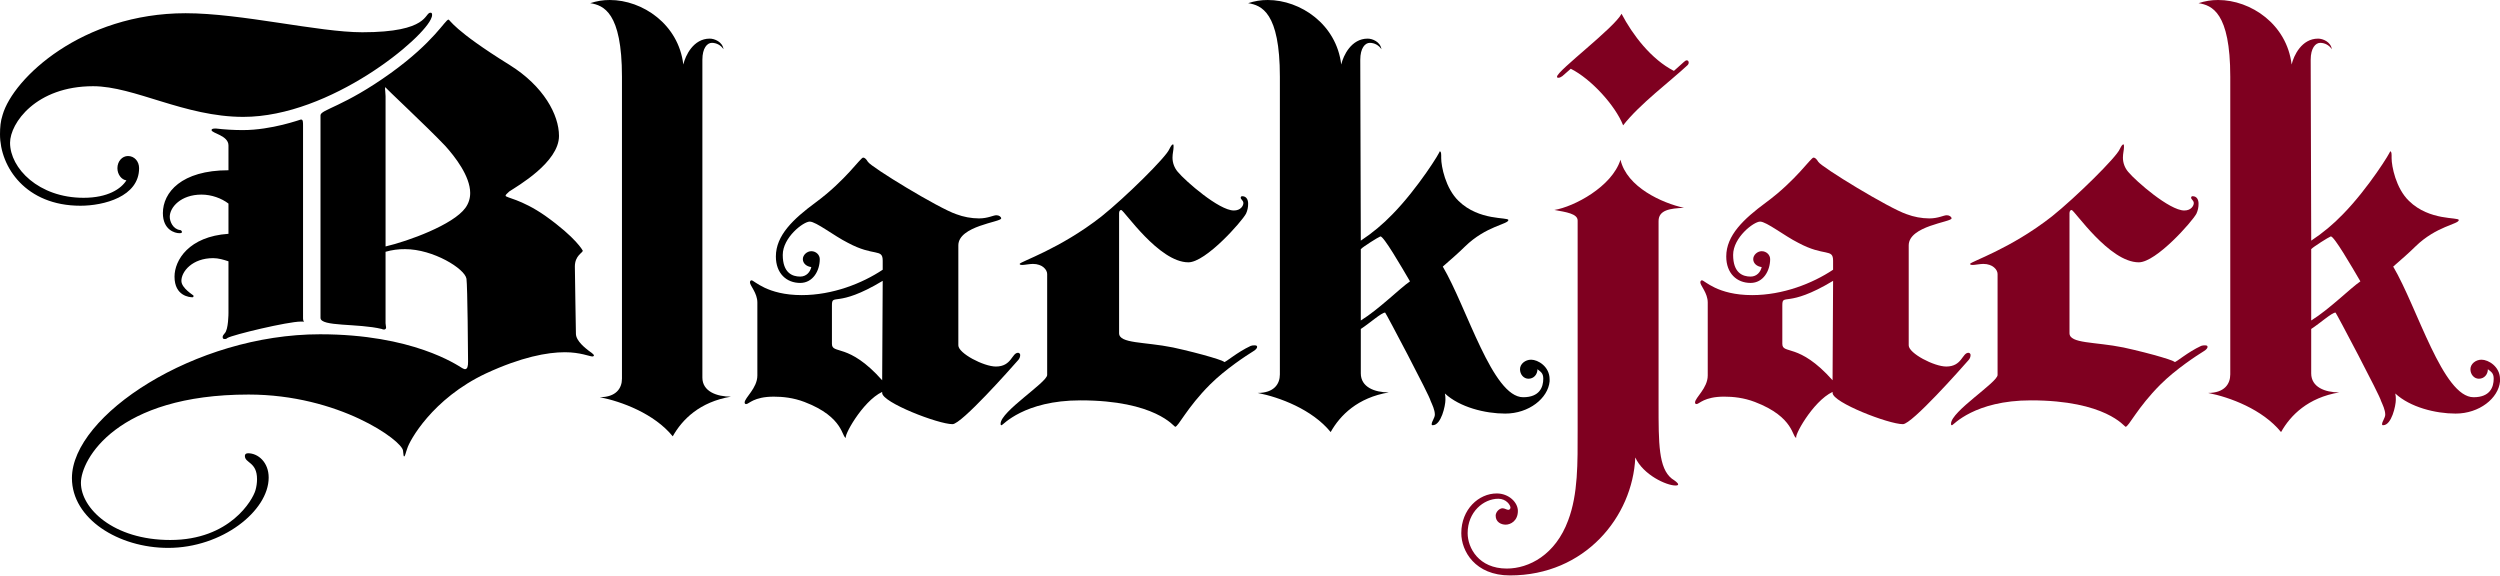
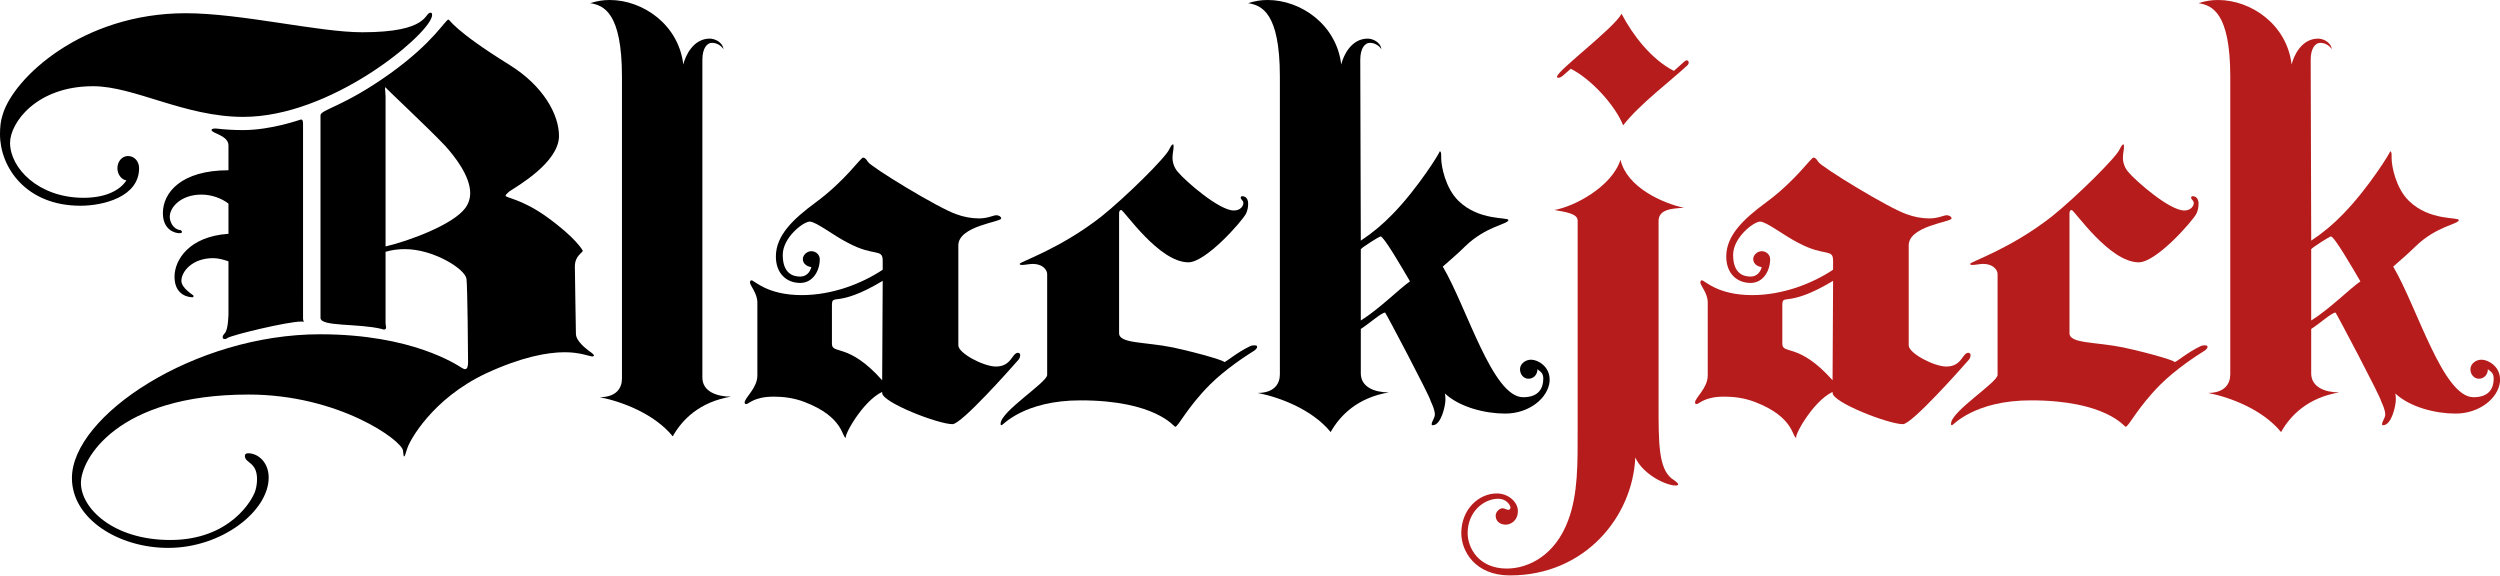
<svg xmlns="http://www.w3.org/2000/svg" id="Layer_9" data-name="Layer 9" viewBox="0 0 4053.52 932.99">
  <defs>
-     <style>.cls-1{fill:#7f0020;}</style>
+     <style>.cls-1{fill:#b71c1c;}</style>
  </defs>
  <path d="M394.47,189.51c-95.19,0-176.65-49.73-243.54-49.73-92.61,0-134.63,60-134.63,91.75,0,41.16,46.3,89.18,119.19,89.18,39.45,0,60.89-14.57,69.46-28.29-7.71-.86-14.58-9.44-14.58-19.73,0-11.15,7.72-19.72,17.16-19.72,10.29,0,18,8.57,18,19.72,0,46.31-57.45,60.89-95.18,60.89C42,333.58,0,271,0,217.81c0-11.15.86-21.44,4.29-31.73C21.44,126.91,132.92,21.44,301,21.44c90,0,215.24,30.87,286.41,30.87,108.91,0,100.33-31.73,110.62-31.73,1.72,0,2.57.86,2.57,3.43a9.31,9.31,0,0,1-.85,4.29C689.46,60.88,536,189.51,394.47,189.51ZM963,576.26c0,.86-.86,1.71-2.57,1.71-4.29,0-19.73-6.86-44.6-6.86-28.29,0-70.31,7.72-127.77,34.31C700.6,646.58,663.73,715.18,660.3,727.18c-2.57,6.86-3.43,12.87-5.14,12.87-.86,0-.86-2.58-1.72-9.44-1.71-16.29-103.76-90.89-250.4-90.89-214.38,0-271.83,105.47-271.83,143.2,0,41.16,52.31,92.62,144.92,92.62,96.9,0,133.77-65.18,138.06-80.61a65.26,65.26,0,0,0,2.57-18c0-28.3-19.72-25.73-19.72-37.73,0-2.57,1.71-4.29,5.15-4.29,16.29,0,33.44,14.58,33.44,39.45,0,54-75.46,114-162.93,114-80.61,0-156.07-47.16-156.07-113.19C116.63,674,315.57,542,518.81,542c150.07,0,222.1,49.73,230.67,54.88,1.72.86,3.43,1.71,4.29,1.71,4.29,0,5.15-5.14,5.15-12,0-8.58-.86-122.63-2.58-134.63-2.57-16.3-54-48-99.47-48a109.13,109.13,0,0,0-31.73,4.28V524c0,2.57.86,5.15.86,6.86a3.14,3.14,0,0,1-3.43,3.43,6.44,6.44,0,0,1-3.43-.86c-38.59-9.43-99.47-3.43-99.47-18V187c0-9.43,37.73-13.72,114-68.6C704,67.79,722,31.78,727.14,31.78c2.57,0,6.86,16.29,99.47,73.74,54.88,34.31,79.75,80.61,79.75,114.91,0,42.88-67.74,81.47-80.61,90-3.43,3.44-6,5.15-6,6.87,0,3.42,24.87,5.14,64.32,32.58,50.59,36,60.88,56.6,60.88,56.6,0,3.43-12.86,7.72-12.86,25.72,0,15.44,1.71,101.19,1.71,108.91,0,12,16.3,24,20.58,27.44C957,570.26,963,574.54,963,576.26Zm-471.64-60c0,4.29,1.71,5.15,1.71,6,0-.85-1.71-.85-5.14-.85-21.44,0-110.62,21.43-119.2,26.58a5.54,5.54,0,0,1-4.29,1.72c-2.57,0-3.43-.86-3.43-3.43,0-1.72,1.72-4.29,3.43-6,6-6,6-32.58,6-32.58v-84c-7.72-2.57-16.3-5.15-24.87-5.15-33.45,0-51.45,21.44-51.45,36.88,0,12,19.72,23.15,19.72,24s0,2.57-1.72,2.57c-4.28,0-29.15-1.71-29.15-33.44,0-26.59,23.15-65.17,87.47-69.46v-49c-11.15-8.58-27.44-14.58-43.74-14.58-33.44,0-51.45,20.58-51.45,36,0,7.71,5.15,19.72,16.29,21.44,1.72,0,2.58.85,3.43,2.57,0,1.71,0,2.57-4.28,2.57-6.86,0-26.59-5.14-26.59-32.59,0-33.44,30-69.46,106.34-69.46V235.8c0-16.29-27.44-19.72-27.44-24.87,0-1.71,1.71-2.57,6.86-2.57a378.14,378.14,0,0,0,43.73,2.57c47.16,0,93.47-17.15,94.33-17.15,3.43,0,3.43,3.43,3.43,10.29ZM762.37,313c0-27.44-24.87-59.17-40.31-76.32-30.87-32.59-98.61-95.19-96.9-95.19-.86,0-.86,1.72-.86,2.57,0,2.58.86,6.86.86,12V399.61C662,391,734.93,364.45,754.65,337a40.14,40.14,0,0,0,7.7-24Z" transform="translate(0 0)" />
  <path d="M1090.79,707.46c-30-36.87-83.18-56.6-118.34-63.46,26.58,0,36-14.57,36-30V124.34c0-104.62-30-115.77-51.46-119.2A98.6,98.6,0,0,1,988.72,0c53.17,0,111.48,39.45,119.2,104.62,3.43-14.58,16.29-42,42.88-42,7.71,0,20.58,5.14,22.29,17.15a22.54,22.54,0,0,0-18.81-10.31c-7.72,0-15.44,8.57-15.44,27.44V612.27c0,22.3,23.15,30.88,46.31,30.88C1134.52,651.72,1106.22,680,1090.79,707.46Z" transform="translate(0 0)" />
  <path d="M1544.41,687.74c-23.15,0-114.05-35.16-114.05-50.6v-1.71c-32.58,15.43-64.31,74.6-58.31,74.6-7.72,0-2.57-33.44-67.75-58.31-18-6.86-35.15-8.57-49.73-8.57-32.59,0-40.3,12-44.59,12a2.28,2.28,0,0,1-2.58-1.94,2.22,2.22,0,0,1,0-.63c0-7.72,20.59-23.15,20.59-43.73V490.51c0-15.44-12-27.44-12-32.59,0-1.72.86-3.43,2.57-3.43,4.29,0,24.87,24,81.47,24,49.73,0,97.76-18.86,131.2-41.16V422.76c0-20.58-13.72-6-56.6-29.15-22.29-11.15-51.45-34.31-61.74-34.31s-43.73,25.73-43.73,54c0,29.15,15.43,35.16,28.3,35.16,10.29,0,16.29-7.72,18-15.44-7.71-.86-13.72-6-13.72-12.86s6.86-12.87,13.72-12.87c7.72,0,13.72,6,13.72,12.87,0,18.86-11.14,38.59-31.72,38.59-22.3,0-39.45-15.44-39.45-42.88,0-34.3,28.3-60.88,64.31-87.47,48.88-36,72.89-72.89,77.18-72.89,2.57,0,5.15,2.58,7.72,6.86,5.14,8.58,114.91,75.47,143.21,84.9a106,106,0,0,0,36.87,6.86c14.58,0,23.15-5.15,28.3-5.15,4.29,0,7.72,2.58,7.72,5.15,0,6-69.46,12-69.46,43.73V560c0,12.86,41.16,34.3,60.88,34.3,25.73,0,25.73-22.3,36-22.3a3.7,3.7,0,0,1,3.43,3.43,12.35,12.35,0,0,1-3.43,8.58C1638.74,597.7,1559,687.74,1544.41,687.74ZM1431.22,455.35c-75.46,45.45-82.32,18.86-82.32,40.3v61.74c0,18,26.58-2.57,81.46,59.17Z" transform="translate(0 0)" />
  <path d="M1962,623.42c-37.74,37.73-51.46,68.61-56.6,68.61-1.72,0-31.73-42.88-153.5-42.88-91.75,0-126.06,40.3-127.77,40.3s-1.72-.86-1.72-2.57c0-19.72,75.47-66.89,75.47-78.89V444.2c0-6.86-7.72-16.29-23.16-16.29-5.14,0-13.72,1.71-17.15,1.71s-4.28-.86-4.28-1.71c0-3.43,65.17-24,132.91-77.18,38.59-30.87,104.62-96,109.77-108.91,2.57-5.14,4.28-7.72,6-7.72.86,0,.86,1.72.86,4.29,0,5.15-1.72,10.29-1.72,17.15a35.46,35.46,0,0,0,8.58,23.16c12,14.57,66.88,62.6,90.89,62.6,11.15,0,15.44-7.72,15.44-12s-4.29-6-4.29-8.58a2.27,2.27,0,0,1,1.92-2.57,2.36,2.36,0,0,1,.65,0c6.86,0,9.44,6,9.44,12a37.21,37.21,0,0,1-3.43,16.29c-6.86,12.86-65.17,78.89-93.47,78.89-48,0-104.62-84.89-108.91-84.89-1.71,0-3.43,1.71-3.43,5.14V540.24c0,17.15,41.16,13.72,87.47,23.15,47.16,10.3,89.18,23.16,82.32,24,3.43,0,21.44-16.3,43.73-26.59a17,17,0,0,1,6-.85c3.43,0,4.28.85,4.28,2.57s-1.71,4.29-6,6.86C2021.19,576.26,1986.89,598.55,1962,623.42Z" transform="translate(0 0)" />
  <path d="M2440.53,670.59c-32.59,0-73.75-10.29-97.76-32.59a41.83,41.83,0,0,1,.86,10.29c0,9.43-6.86,41.16-20.58,41.16-.86,0-1.72,0-1.72-1.71,0-4.29,5.15-10.29,5.15-15.44,0-7.72-4.29-16.29-6.87-22.29-.85-6.86-72.88-143.21-73.74-143.21-6,0-24.87,17.15-39.45,26.58v72c0,22.29,22.3,30.87,45.45,30.87-50.59,8.57-78.89,36.87-94.33,64.31-30-36.87-83.18-56.6-118.34-63.46,26.59,0,36-14.58,36-30V124.34c0-104.62-30-115.77-51.45-119.2A98.6,98.6,0,0,1,2055.48,0c53.16,0,111.48,39.45,119.19,104.62,3.43-14.58,16.3-42,42.88-42,7.72,0,20.58,5.14,22.3,17.15A22.56,22.56,0,0,0,2221,69.48c-7.72,0-15.44,8.57-15.44,27.44l.86,293.27a303.89,303.89,0,0,0,51.45-42.87c41.16-42,78.9-102.9,76.32-102,1.72,0,2.58,1.72,2.58,6.86v4.29c0,12.86,6.86,48.88,28.29,69.46,33.45,32.59,80.61,25.73,80.61,30.87,0,6.86-36,9.43-70.32,42.88-9.43,9.43-22.29,20.58-36,32.58,39.44,66.89,80.61,211.81,130.34,211.81,26.59,0,32.59-16.29,32.59-30,0-9.43-4.29-11.15-9.43-15.44,0,8.58-6,15.44-14.58,15.44-7.72,0-13.72-6.86-13.72-15.44s8.57-15.43,18-15.43c11.14,0,30,11.15,30,31.73v3.43C2510,645.72,2479.12,670.59,2440.53,670.59ZM2238.15,383.32c-4.29,1.71-27.44,16.29-31.73,20.58V519.66c29.16-18,63.46-52.31,79.75-63.46C2271.59,431.34,2243.28,382.46,2238.15,383.32Z" transform="translate(0 0)" />
  <path class="cls-1" d="M2689.21,358.45v296.7c0,64.32,0,103.76,21.44,120.91,5.15,3.43,10.29,6.86,10.29,9.44,0,.85-.85,1.71-4.29,1.71-14.57,0-52.3-17.15-65.17-45.45C2647.2,837.76,2570,933,2448.25,933c-56.6,0-78.89-39.45-78.89-68.6,0-38.59,28.29-64.32,57.45-64.32,19.72,0,34.3,14.58,34.3,28.3,0,16.29-12,22.3-19.72,22.3s-16.3-4.29-16.3-14.58c0-6,6-12,11.15-12,3.43,0,6.86,2.58,9.44,2.58a3.7,3.7,0,0,0,3.43-3.43c0-4.29-6.86-14.58-19.73-14.58-24,0-49.73,21.44-49.73,55.74,0,24,18,57.45,63.45,57.45,36,0,78.9-22.29,99.48-78C2558.87,801,2558,750.38,2558,697.21V357.59c0-11.15-18.86-13.72-37.73-17.15,31.73-5.15,93.47-37.73,107.19-81.47,10.29,44.6,67.75,70.32,102.91,78C2708.08,337.87,2689.21,340.44,2689.21,358.45Zm-57.45-155.22c-12.86-32.58-52.31-75.46-84.89-91.75l-13.73,12c-2.57,1.72-4.28,2.58-6,2.58s-2.57,0-2.57-1.72c0-9.43,92.61-78.89,104.62-102,18,34.3,48,73.74,84.89,92.61l16.3-14.58c1.71-1.71,3.43-2.57,4.28-2.57,2.58,0,3.43,1.71,3.43,4.29a6.44,6.44,0,0,1-1.71,3.42C2708.94,131.2,2658.34,168.93,2631.76,203.23Z" transform="translate(0 0)" />
  <path class="cls-1" d="M3085.39,687.74c-23.16,0-114-35.16-114-50.6v-1.71C2938.75,650.86,2907,710,2913,710c-7.71,0-2.57-33.44-67.74-58.31-18-6.86-35.16-8.57-49.74-8.57-32.58,0-40.3,12-44.59,12a2.27,2.27,0,0,1-2.57-1.92,2.36,2.36,0,0,1,0-.65c0-7.72,20.58-23.15,20.58-43.73V490.51c0-15.44-12-27.44-12-32.59,0-1.72.86-3.43,2.58-3.43,4.29,0,24.87,24,81.46,24,49.74,0,97.76-18.86,131.2-41.16V422.76c0-20.58-13.72-6-56.59-29.15-22.3-11.15-51.45-34.31-61.74-34.31s-43.74,25.73-43.74,54c0,29.15,15.44,35.16,28.3,35.16,10.29,0,16.29-7.72,18-15.44-7.72-.86-13.72-6-13.72-12.86s6.86-12.87,13.72-12.87c7.72,0,13.72,6,13.72,12.87,0,18.86-11.15,38.59-31.73,38.59-22.3,0-39.45-15.44-39.45-42.88,0-34.3,28.3-60.88,64.32-87.47,48.88-36,72.89-72.89,77.18-72.89,2.57,0,5.14,2.58,7.71,6.86,5.15,8.58,114.91,75.47,143.21,84.9a106,106,0,0,0,36.87,6.86c14.58,0,23.16-5.15,28.3-5.15,4.29,0,7.72,2.58,7.72,5.15,0,6-69.46,12-69.46,43.73V560c0,12.86,41.16,34.3,60.89,34.3,25.72,0,25.72-22.3,36-22.3a3.7,3.7,0,0,1,3.43,3.43,12.35,12.35,0,0,1-3.43,8.58C3179.72,597.7,3100,687.74,3085.39,687.74Zm-113.2-232.39c-75.46,45.45-82.32,18.86-82.32,40.3v61.74c0,18,26.58-2.57,81.47,59.17Z" transform="translate(0 0)" />
  <path class="cls-1" d="M3503,623.42c-37.73,37.73-51.45,68.61-56.6,68.61-1.71,0-31.73-42.88-153.49-42.88-91.76,0-126.06,40.3-127.77,40.3s-1.72-.86-1.72-2.57c0-19.72,75.46-66.89,75.46-78.89V444.2c0-6.86-7.72-16.29-23.15-16.29-5.15,0-13.72,1.71-17.15,1.71s-4.29-.86-4.29-1.71c0-3.43,65.17-24,132.92-77.18,38.59-30.87,104.62-96,109.76-108.91,2.57-5.14,4.29-7.72,6-7.72.86,0,.86,1.72.86,4.29,0,5.15-1.71,10.29-1.71,17.15a35.45,35.45,0,0,0,8.57,23.16c12,14.57,66.89,62.6,90.9,62.6,11.15,0,15.43-7.72,15.43-12s-4.28-6-4.28-8.58a2.27,2.27,0,0,1,1.92-2.57,2.36,2.36,0,0,1,.65,0c6.86,0,9.43,6,9.43,12a36.93,36.93,0,0,1-3.43,16.29c-6.86,12.86-65.17,78.89-93.47,78.89-48,0-104.62-84.89-108.9-84.89-1.72,0-3.44,1.71-3.44,5.14V540.24c0,17.15,41.17,13.72,87.47,23.15,47.17,10.3,89.19,23.16,82.33,24,3.43,0,21.43-16.3,43.73-26.59a17,17,0,0,1,6-.85c3.43,0,4.29.85,4.29,2.57s-1.71,4.29-6,6.86C3562.17,576.26,3527.87,598.55,3503,623.42Z" transform="translate(0 0)" />
  <path class="cls-1" d="M3981.5,670.59c-32.58,0-73.75-10.29-97.76-32.59a41.83,41.83,0,0,1,.86,10.29c0,9.43-6.86,41.16-20.58,41.16-.86,0-1.71,0-1.71-1.71,0-4.29,5.14-10.29,5.14-15.44,0-7.72-4.29-16.29-6.86-22.29-.86-6.86-72.89-143.21-73.75-143.21-6,0-24.87,17.15-39.44,26.58v72c0,22.29,22.29,30.87,45.44,30.87-50.59,8.57-78.89,36.87-94.32,64.31-30-36.87-83.18-56.6-118.34-63.46,26.58,0,36-14.58,36-30V124.34c0-104.62-30-115.77-51.45-119.2A98.64,98.64,0,0,1,3596.46,0c53.17,0,111.48,39.45,119.2,104.62,3.43-14.58,16.29-42,42.88-42,7.71,0,20.58,5.14,22.29,17.15A22.55,22.55,0,0,0,3762,69.48c-7.71,0-15.43,8.57-15.43,27.44l.86,293.27a303.89,303.89,0,0,0,51.45-42.87c41.16-42,78.89-102.9,76.32-102,1.71,0,2.57,1.72,2.57,6.86v4.29c0,12.86,6.86,48.88,28.3,69.46,33.44,32.59,80.61,25.73,80.61,30.87,0,6.86-36,9.43-70.32,42.88-9.43,9.43-22.29,20.58-36,32.58,39.45,66.89,80.61,211.81,130.35,211.81,26.58,0,32.58-16.29,32.58-30,0-9.43-4.28-11.15-9.43-15.44,0,8.58-6,15.44-14.58,15.44-7.71,0-13.72-6.86-13.72-15.44s8.58-15.43,18-15.43c11.15,0,30,11.15,30,31.73v3.43C4051,645.72,4020.09,670.59,3981.5,670.59ZM3779.13,383.32c-4.29,1.71-27.45,16.29-31.73,20.58V519.66c29.15-18,63.45-52.31,79.75-63.46C3812.57,431.34,3784.28,382.46,3779.13,383.32Z" transform="translate(0 0)" />
</svg>
